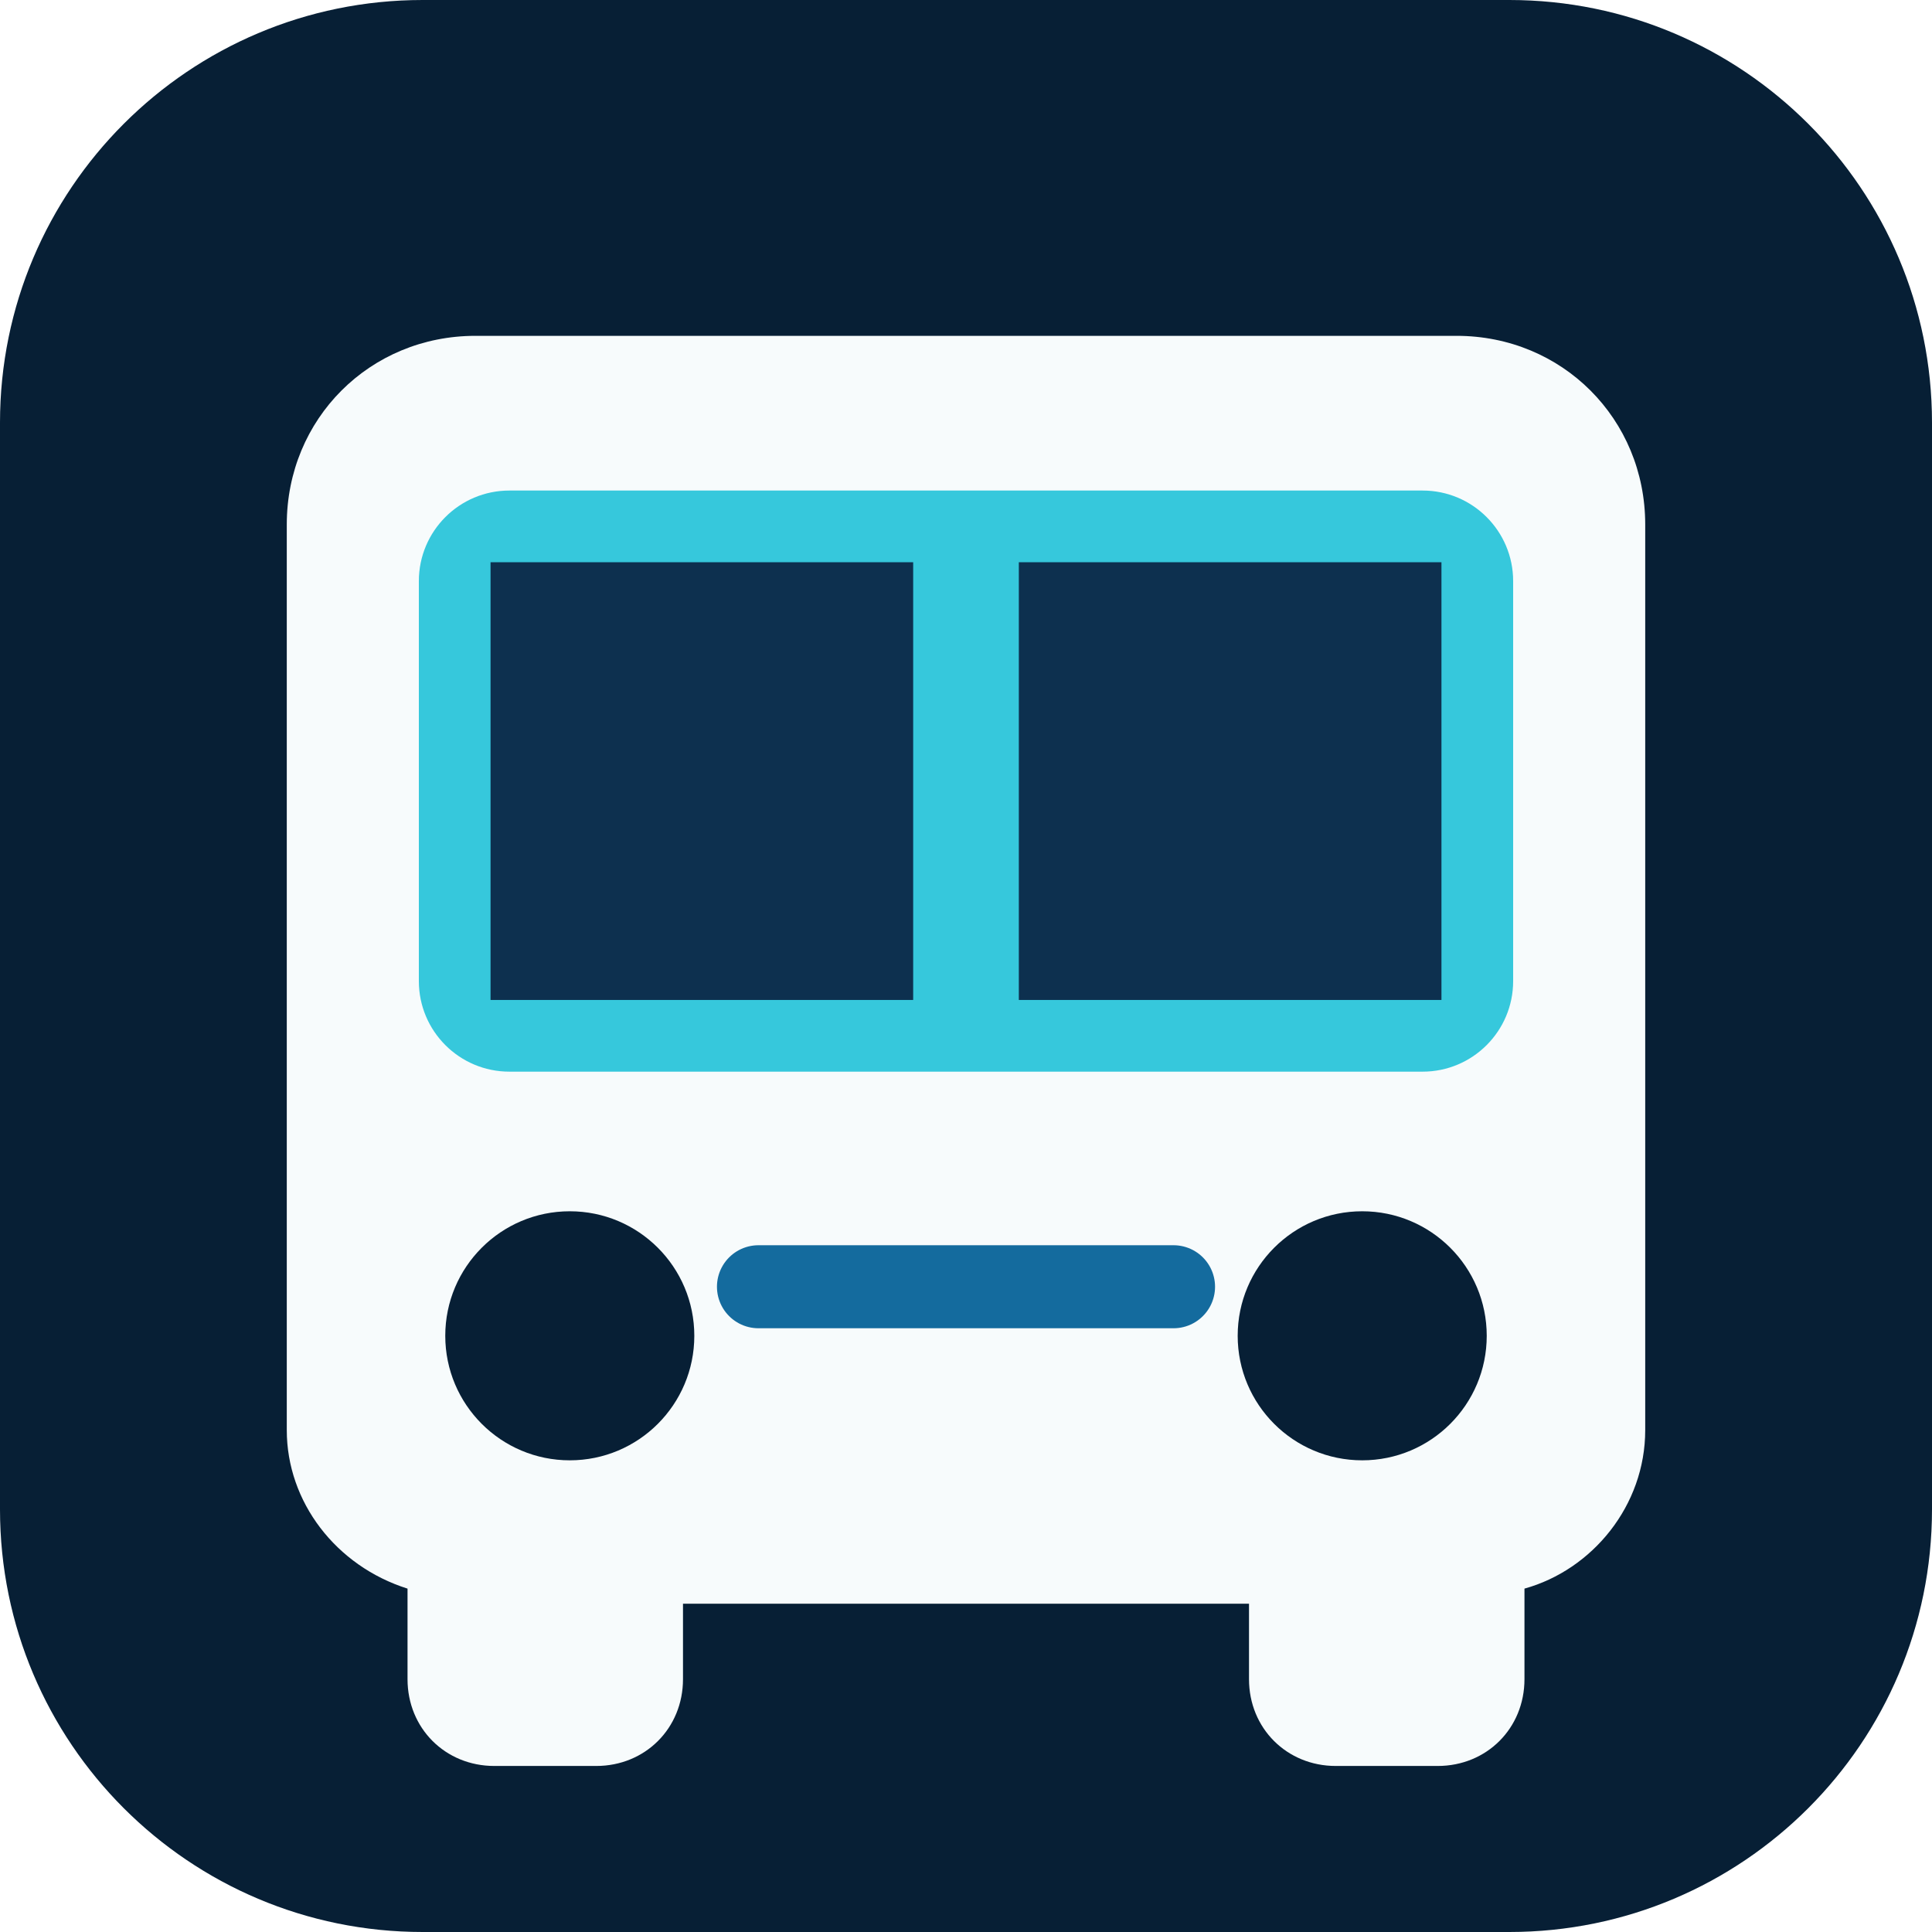
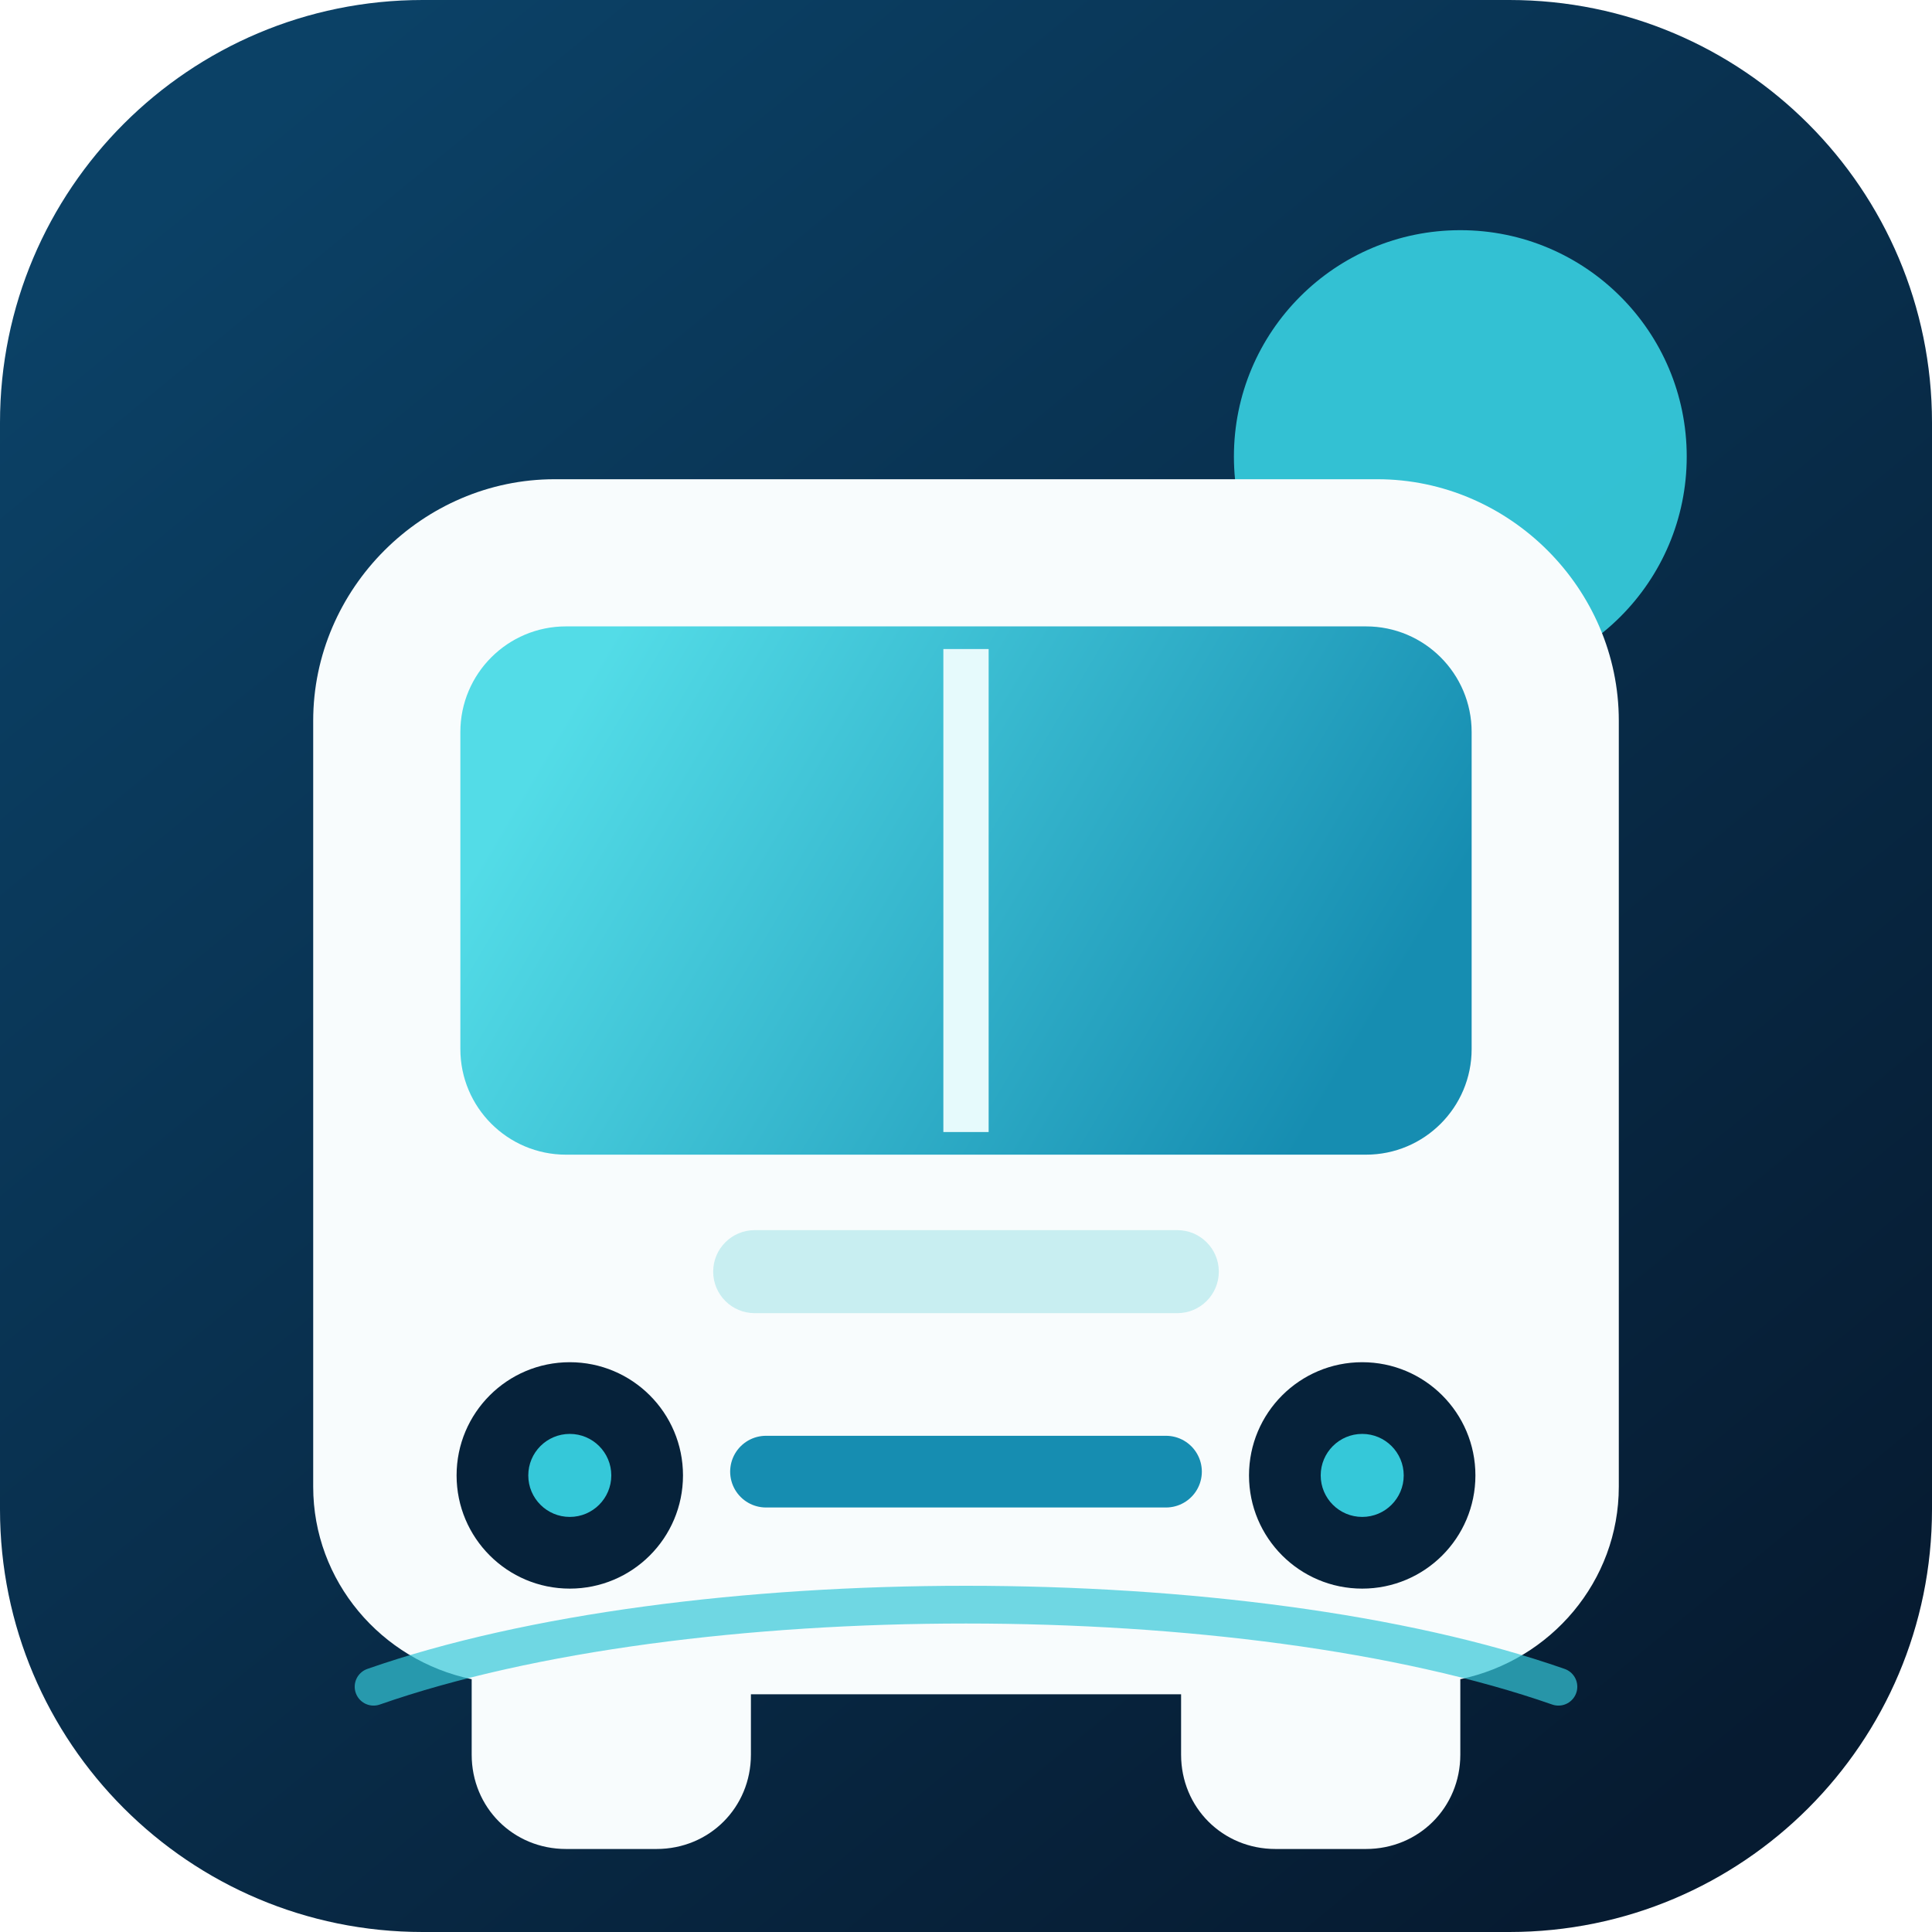
<svg xmlns="http://www.w3.org/2000/svg" viewBox="0 0 512 512">
-   <rect width="512" height="512" rx="112" fill="#071f35" />
-   <path d="M126 89h260c28 0 50 22 50 50v240c0 20-14 37-32 42v24c0 13-10 23-23 23h-27c-13 0-23-10-23-23v-20H181v20c0 13-10 23-23 23h-27c-13 0-23-10-23-23v-24c-19-6-32-23-32-42V139c0-28 22-50 50-50Z" fill="#f7fbfc" />
-   <rect x="111" y="130" width="290" height="154" rx="24" fill="#36c8dc" />
-   <path d="M130 149h112v116H130zm140 0h112v116H270z" fill="#0d304f" />
-   <circle cx="151" cy="354" r="33" fill="#071f35" />
-   <circle cx="361" cy="354" r="33" fill="#071f35" />
-   <path d="M201 341h110" stroke="#146b9e" stroke-width="22" stroke-linecap="round" />
+   <defs>
+     <linearGradient id="sky" x1="70" y1="30" x2="442" y2="482" gradientUnits="userSpaceOnUse">
+       <stop stop-color="#0B4166" />
+       <stop offset="1" stop-color="#061B31" />
+     </linearGradient>
+     <linearGradient id="glass" x1="159" y1="174" x2="353" y2="289" gradientUnits="userSpaceOnUse">
+       <stop stop-color="#53DCE7" />
+       <stop offset="1" stop-color="#168DB1" />
+     </linearGradient>
+   </defs>
+   <rect width="512" height="512" rx="112" fill="url(#sky)" />
+   <circle cx="387" cy="121" r="60" fill="#35C8D9" opacity=".95" />
+   <path d="M94 263c17-49 48-83 93-103m-71 23c23 0 43 8 59 25m-65 9c24-4 44 1 61 16m17-72c-1 24 5 44 20 61m15-67c-7 24-5 44 6 63" fill="none" stroke="#7EE4D2" stroke-width="21" stroke-linecap="round" />
+   <path d="M185 202c-18 67-21 130-8 189" fill="none" stroke="#F4C56A" stroke-width="18" stroke-linecap="round" />
+   <path d="M147 127h218c35 0 64 29 64 64v203c0 25-18 46-42 51v20c0 14-11 25-25 25h-24c-14 0-25-11-25-25v-16H199v16c0 14-11 25-25 25h-24c-14 0-25-11-25-25v-20c-24-5-42-26-42-51V191c0-35 29-64 64-64Z" fill="#F8FCFD" />
+   <rect x="122" y="166" width="268" height="140" rx="28" fill="url(#glass)" />
+   <path d="M256 172v128" stroke="#E6FAFC" stroke-width="12" />
+   <rect x="189" y="326" width="134" height="22" rx="11" fill="#C8EEF1" />
+   <circle cx="151" cy="391" r="30" fill="#06223A" />
+   <circle cx="361" cy="391" r="30" fill="#06223A" />
+   <circle cx="151" cy="391" r="11" fill="#35C8D9" />
+   <circle cx="361" cy="391" r="11" fill="#35C8D9" />
+   <path d="M203 390h106" stroke="#168DB1" stroke-width="19" stroke-linecap="round" />
+   <path d="M99 447c83-29 231-29 314 0" fill="none" stroke="#35C8D9" stroke-width="10" stroke-linecap="round" opacity=".7" />
</svg>
